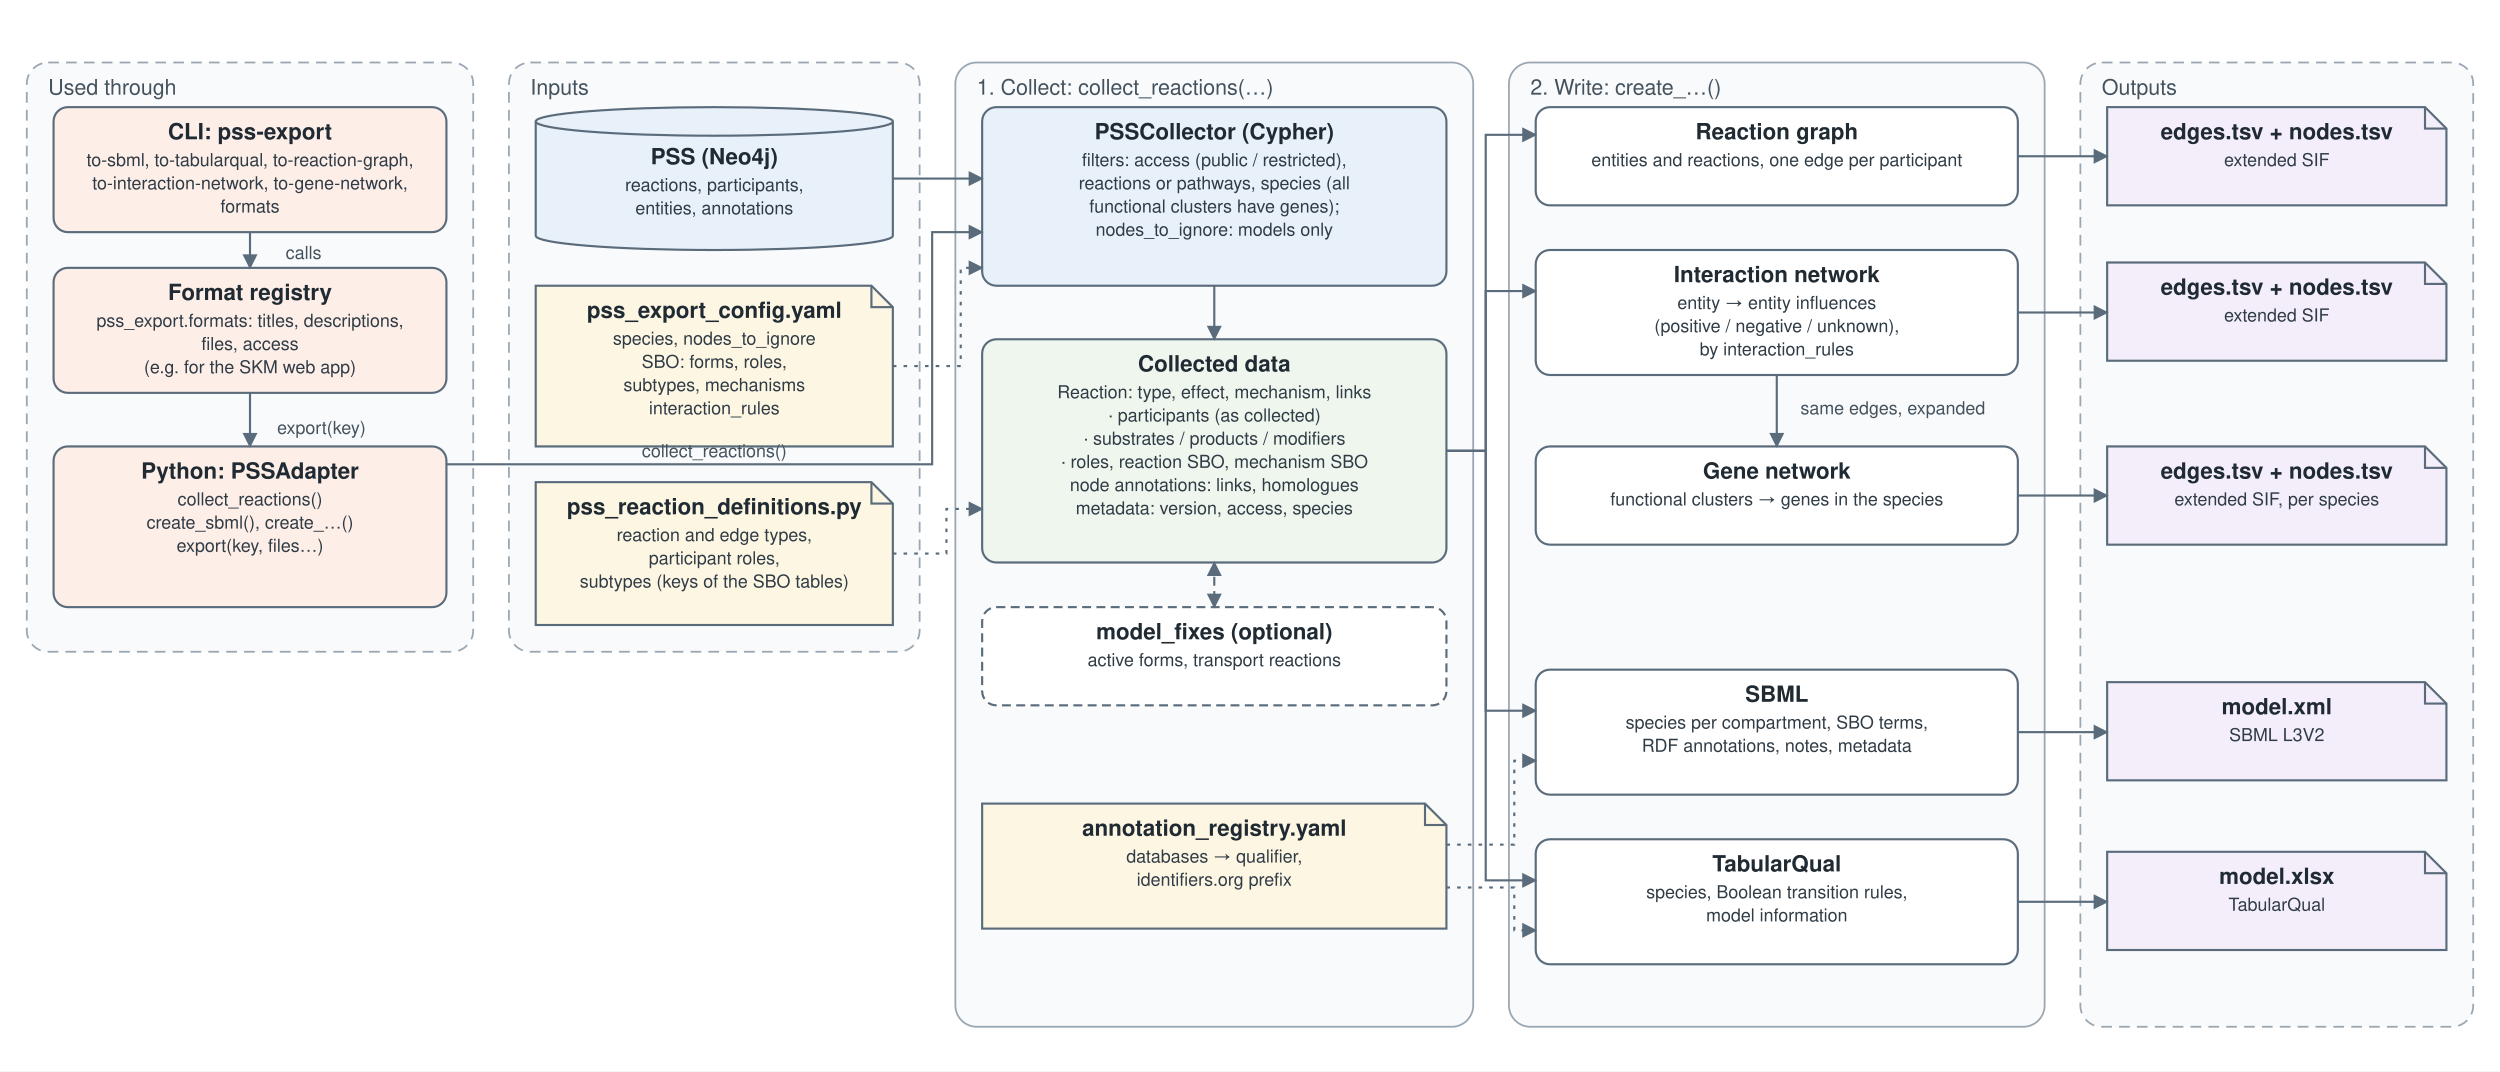
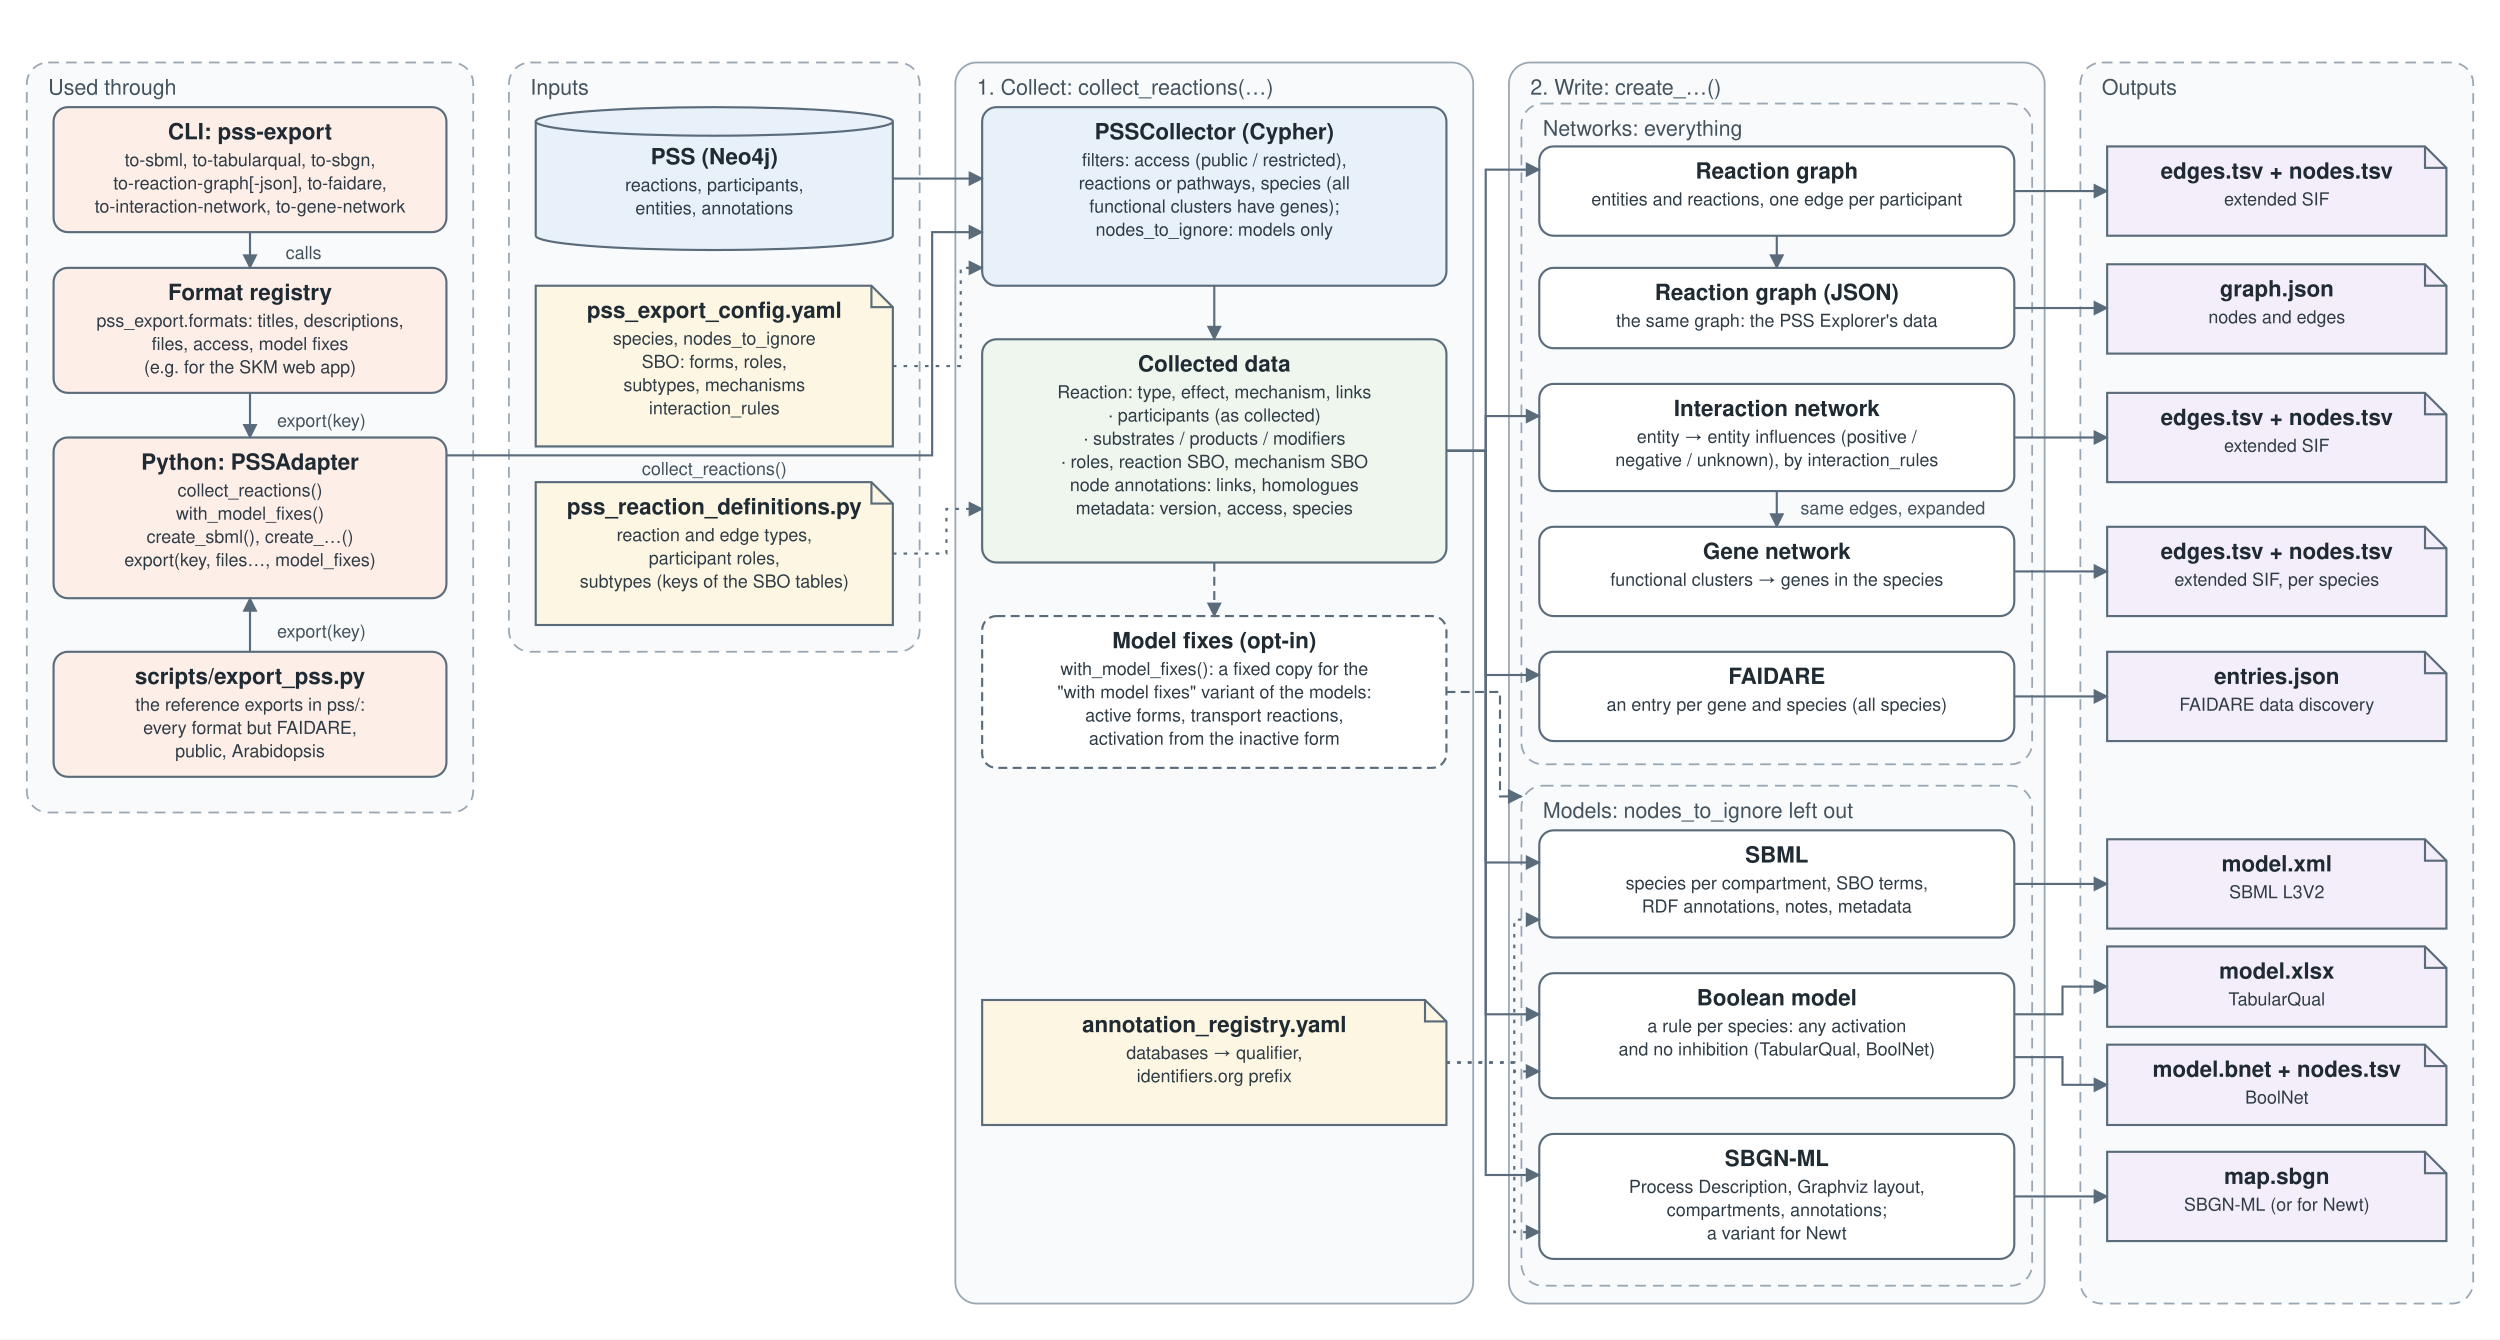
- <svg xmlns="http://www.w3.org/2000/svg" viewBox="0 0 1400 600" width="1400" height="600" font-family="Helvetica, Arial, sans-serif">
+ <svg xmlns="http://www.w3.org/2000/svg" viewBox="0 0 1400 750" width="1400" height="750" font-family="Helvetica, Arial, sans-serif">
  <defs>
    <marker id="arrow" viewBox="0 0 10 10" refX="9" refY="5" markerWidth="7" markerHeight="7" orient="auto">
      <path d="M0,0 L10,5 L0,10 z" fill="#5a6b7b" />
    </marker>
    <marker id="arrow-start" viewBox="0 0 10 10" refX="1" refY="5" markerWidth="7" markerHeight="7" orient="auto">
      <path d="M10,0 L0,5 L10,10 z" fill="#5a6b7b" />
    </marker>
    <style>
    .box { stroke: #5a6b7b; stroke-width: 1.2; }
    .group { fill: #f8fafb; stroke: #9aa7b3; stroke-width: 1; }
    .group-label { font-size: 12px; fill: #44525e; }
    .title { font-size: 12.5px; font-weight: bold; text-anchor: middle; fill: #1f2a33; }
    .small { font-size: 10px; text-anchor: middle; fill: #2f3b45; }
    .edge { fill: none; stroke: #5a6b7b; stroke-width: 1.2; }
    .edge-label { font-size: 10px; fill: #44525e; text-anchor: middle; }
  </style>
  </defs>
-   <rect width="1400" height="600" fill="#ffffff" />
-   <rect x="15" y="35" width="250" height="330" rx="12" class="group" stroke-dasharray="6,4" />
+   <rect width="1400" height="750" fill="#ffffff" />
+   <rect x="15" y="35" width="250" height="420" rx="12" class="group" stroke-dasharray="6,4" />
  <text x="27" y="53" class="group-label">Used through</text>
  <rect x="285" y="35" width="230" height="330" rx="12" class="group" stroke-dasharray="6,4" />
  <text x="297" y="53" class="group-label">Inputs</text>
-   <rect x="535" y="35" width="290" height="540" rx="12" class="group" />
+   <rect x="535" y="35" width="290" height="695" rx="12" class="group" />
  <text x="547" y="53" class="group-label">1. Collect: collect_reactions(…)</text>
-   <rect x="845" y="35" width="300" height="540" rx="12" class="group" />
+   <rect x="845" y="35" width="300" height="695" rx="12" class="group" />
  <text x="857" y="53" class="group-label">2. Write: create_…()</text>
-   <rect x="1165" y="35" width="220" height="540" rx="12" class="group" stroke-dasharray="6,4" />
+   <rect x="1165" y="35" width="220" height="695" rx="12" class="group" stroke-dasharray="6,4" />
  <text x="1177" y="53" class="group-label">Outputs</text>
+   <rect x="852" y="58" width="286" height="370" rx="12" class="group" stroke-dasharray="6,4" />
+   <text x="864" y="76" class="group-label">Networks: everything</text>
+   <rect x="852" y="440" width="286" height="280" rx="12" class="group" stroke-dasharray="6,4" />
+   <text x="864" y="458" class="group-label">Models: nodes_to_ignore left out</text>
  <rect x="30" y="60" width="220" height="70" rx="8" fill="#fdeee8" class="box" />
  <text x="140.0" y="78" class="title">CLI: pss-export</text>
-   <text x="140.0" y="93" class="small">to-sbml, to-tabularqual, to-reaction-graph,</text>
-   <text x="140.0" y="106" class="small">to-interaction-network, to-gene-network,</text>
-   <text x="140.0" y="119" class="small">formats</text>
+   <text x="140.0" y="93" class="small">to-sbml, to-tabularqual, to-sbgn,</text>
+   <text x="140.0" y="106" class="small">to-reaction-graph[-json], to-faidare,</text>
+   <text x="140.0" y="119" class="small">to-interaction-network, to-gene-network</text>
  <rect x="30" y="150" width="220" height="70" rx="8" fill="#fdeee8" class="box" />
  <text x="140.0" y="168" class="title">Format registry</text>
  <text x="140.0" y="183" class="small">pss_export.formats: titles, descriptions,</text>
-   <text x="140.0" y="196" class="small">files, access</text>
+   <text x="140.0" y="196" class="small">files, access, model fixes</text>
  <text x="140.0" y="209" class="small">(e.g. for the SKM web app)</text>
-   <rect x="30" y="250" width="220" height="90" rx="8" fill="#fdeee8" class="box" />
-   <text x="140.0" y="268" class="title">Python: PSSAdapter</text>
-   <text x="140.0" y="283" class="small">collect_reactions()</text>
-   <text x="140.0" y="296" class="small">create_sbml(), create_…()</text>
-   <text x="140.0" y="309" class="small">export(key, files…)</text>
+   <rect x="30" y="245" width="220" height="90" rx="8" fill="#fdeee8" class="box" />
+   <text x="140.0" y="263" class="title">Python: PSSAdapter</text>
+   <text x="140.0" y="278" class="small">collect_reactions()</text>
+   <text x="140.0" y="291" class="small">with_model_fixes()</text>
+   <text x="140.0" y="304" class="small">create_sbml(), create_…()</text>
+   <text x="140.0" y="317" class="small">export(key, files…, model_fixes)</text>
+   <rect x="30" y="365" width="220" height="70" rx="8" fill="#fdeee8" class="box" />
+   <text x="140.0" y="383" class="title">scripts/export_pss.py</text>
+   <text x="140.0" y="398" class="small">the reference exports in pss/:</text>
+   <text x="140.0" y="411" class="small">every format but FAIDARE,</text>
+   <text x="140.0" y="424" class="small">public, Arabidopsis</text>
  <path d="M300,68 v64 a100.0,8 0 0 0 200,0 v-64" fill="#e8f0fa" class="box" />
  <ellipse cx="400.0" cy="68" rx="100.0" ry="8" fill="#e8f0fa" class="box" />
  <text x="400.0" y="92" class="title">PSS (Neo4j)</text>
  <text x="400.0" y="107" class="small">reactions, participants,</text>
  <text x="400.0" y="120" class="small">entities, annotations</text>
-   <path d="M300,270 h188 l12,12 v68 h-200 z" fill="#fdf6e3" class="box" />
-   <path d="M488,270 v12 h12" fill="none" class="box" />
-   <text x="400.0" y="288" class="title">pss_reaction_definitions.py</text>
-   <text x="400.0" y="303" class="small">reaction and edge types,</text>
-   <text x="400.0" y="316" class="small">participant roles,</text>
-   <text x="400.0" y="329" class="small">subtypes (keys of the SBO tables)</text>
  <path d="M300,160 h188 l12,12 v78 h-200 z" fill="#fdf6e3" class="box" />
  <path d="M488,160 v12 h12" fill="none" class="box" />
  <text x="400.0" y="178" class="title">pss_export_config.yaml</text>
  <text x="400.0" y="193" class="small">species, nodes_to_ignore</text>
  <text x="400.0" y="206" class="small">SBO: forms, roles,</text>
  <text x="400.0" y="219" class="small">subtypes, mechanisms</text>
  <text x="400.0" y="232" class="small">interaction_rules</text>
+   <path d="M300,270 h188 l12,12 v68 h-200 z" fill="#fdf6e3" class="box" />
+   <path d="M488,270 v12 h12" fill="none" class="box" />
+   <text x="400.0" y="288" class="title">pss_reaction_definitions.py</text>
+   <text x="400.0" y="303" class="small">reaction and edge types,</text>
+   <text x="400.0" y="316" class="small">participant roles,</text>
+   <text x="400.0" y="329" class="small">subtypes (keys of the SBO tables)</text>
  <rect x="550" y="60" width="260" height="100" rx="8" fill="#e8f0fa" class="box" />
  <text x="680.0" y="78" class="title">PSSCollector (Cypher)</text>
  <text x="680.0" y="93" class="small">filters: access (public / restricted),</text>
  <text x="680.0" y="106" class="small">reactions or pathways, species (all</text>
  <text x="680.0" y="119" class="small">functional clusters have genes);</text>
  <text x="680.0" y="132" class="small">nodes_to_ignore: models only</text>
  <rect x="550" y="190" width="260" height="125" rx="8" fill="#eef6ee" class="box" />
  <text x="680.0" y="208" class="title">Collected data</text>
  <text x="680.0" y="223" class="small">Reaction: type, effect, mechanism, links</text>
  <text x="680.0" y="236" class="small">· participants (as collected)</text>
  <text x="680.0" y="249" class="small">· substrates / products / modifiers</text>
  <text x="680.0" y="262" class="small">· roles, reaction SBO, mechanism SBO</text>
  <text x="680.0" y="275" class="small">node annotations: links, homologues</text>
  <text x="680.0" y="288" class="small">metadata: version, access, species</text>
-   <rect x="550" y="340" width="260" height="55" rx="8" fill="#ffffff" class="box" stroke-dasharray="5,3" />
-   <text x="680.0" y="358" class="title">model_fixes (optional)</text>
-   <text x="680.0" y="373" class="small">active forms, transport reactions</text>
-   <path d="M550,450 h248 l12,12 v58 h-260 z" fill="#fdf6e3" class="box" />
-   <path d="M798,450 v12 h12" fill="none" class="box" />
-   <text x="680.0" y="468" class="title">annotation_registry.yaml</text>
-   <text x="680.0" y="483" class="small">databases → qualifier,</text>
-   <text x="680.0" y="496" class="small">identifiers.org prefix</text>
-   <rect x="860" y="60" width="270" height="55" rx="8" fill="#ffffff" class="box" />
-   <text x="995.0" y="78" class="title">Reaction graph</text>
-   <text x="995.0" y="93" class="small">entities and reactions, one edge per participant</text>
-   <rect x="860" y="140" width="270" height="70" rx="8" fill="#ffffff" class="box" />
-   <text x="995.0" y="158" class="title">Interaction network</text>
-   <text x="995.0" y="173" class="small">entity → entity influences</text>
-   <text x="995.0" y="186" class="small">(positive / negative / unknown),</text>
-   <text x="995.0" y="199" class="small">by interaction_rules</text>
-   <rect x="860" y="250" width="270" height="55" rx="8" fill="#ffffff" class="box" />
-   <text x="995.0" y="268" class="title">Gene network</text>
-   <text x="995.0" y="283" class="small">functional clusters → genes in the species</text>
-   <rect x="860" y="375" width="270" height="70" rx="8" fill="#ffffff" class="box" />
-   <text x="995.0" y="393" class="title">SBML</text>
-   <text x="995.0" y="408" class="small">species per compartment, SBO terms,</text>
-   <text x="995.0" y="421" class="small">RDF annotations, notes, metadata</text>
-   <rect x="860" y="470" width="270" height="70" rx="8" fill="#ffffff" class="box" />
-   <text x="995.0" y="488" class="title">TabularQual</text>
-   <text x="995.0" y="503" class="small">species, Boolean transition rules,</text>
-   <text x="995.0" y="516" class="small">model information</text>
-   <path d="M1180,60 h178 l12,12 v43 h-190 z" fill="#f3eefa" class="box" />
-   <path d="M1358,60 v12 h12" fill="none" class="box" />
-   <text x="1275.0" y="78" class="title">edges.tsv + nodes.tsv</text>
-   <text x="1275.0" y="93" class="small">extended SIF</text>
-   <path d="M1180,147 h178 l12,12 v43 h-190 z" fill="#f3eefa" class="box" />
-   <path d="M1358,147 v12 h12" fill="none" class="box" />
-   <text x="1275.0" y="165" class="title">edges.tsv + nodes.tsv</text>
-   <text x="1275.0" y="180" class="small">extended SIF</text>
-   <path d="M1180,250 h178 l12,12 v43 h-190 z" fill="#f3eefa" class="box" />
-   <path d="M1358,250 v12 h12" fill="none" class="box" />
-   <text x="1275.0" y="268" class="title">edges.tsv + nodes.tsv</text>
-   <text x="1275.0" y="283" class="small">extended SIF, per species</text>
-   <path d="M1180,382 h178 l12,12 v43 h-190 z" fill="#f3eefa" class="box" />
-   <path d="M1358,382 v12 h12" fill="none" class="box" />
-   <text x="1275.0" y="400" class="title">model.xml</text>
-   <text x="1275.0" y="415" class="small">SBML L3V2</text>
-   <path d="M1180,477 h178 l12,12 v43 h-190 z" fill="#f3eefa" class="box" />
-   <path d="M1358,477 v12 h12" fill="none" class="box" />
-   <text x="1275.0" y="495" class="title">model.xlsx</text>
-   <text x="1275.0" y="510" class="small">TabularQual</text>
+   <rect x="550" y="345" width="260" height="85" rx="8" fill="#ffffff" class="box" stroke-dasharray="5,3" />
+   <text x="680.0" y="363" class="title">Model fixes (opt-in)</text>
+   <text x="680.0" y="378" class="small">with_model_fixes(): a fixed copy for the</text>
+   <text x="680.0" y="391" class="small">"with model fixes" variant of the models:</text>
+   <text x="680.0" y="404" class="small">active forms, transport reactions,</text>
+   <text x="680.0" y="417" class="small">activation from the inactive form</text>
+   <path d="M550,560 h248 l12,12 v58 h-260 z" fill="#fdf6e3" class="box" />
+   <path d="M798,560 v12 h12" fill="none" class="box" />
+   <text x="680.0" y="578" class="title">annotation_registry.yaml</text>
+   <text x="680.0" y="593" class="small">databases → qualifier,</text>
+   <text x="680.0" y="606" class="small">identifiers.org prefix</text>
+   <rect x="862" y="82" width="266" height="50" rx="8" fill="#ffffff" class="box" />
+   <text x="995.0" y="100" class="title">Reaction graph</text>
+   <text x="995.0" y="115" class="small">entities and reactions, one edge per participant</text>
+   <rect x="862" y="150" width="266" height="45" rx="8" fill="#ffffff" class="box" />
+   <text x="995.0" y="168" class="title">Reaction graph (JSON)</text>
+   <text x="995.0" y="183" class="small">the same graph: the PSS Explorer's data</text>
+   <rect x="862" y="215" width="266" height="60" rx="8" fill="#ffffff" class="box" />
+   <text x="995.0" y="233" class="title">Interaction network</text>
+   <text x="995.0" y="248" class="small">entity → entity influences (positive /</text>
+   <text x="995.0" y="261" class="small">negative / unknown), by interaction_rules</text>
+   <rect x="862" y="295" width="266" height="50" rx="8" fill="#ffffff" class="box" />
+   <text x="995.0" y="313" class="title">Gene network</text>
+   <text x="995.0" y="328" class="small">functional clusters → genes in the species</text>
+   <rect x="862" y="365" width="266" height="50" rx="8" fill="#ffffff" class="box" />
+   <text x="995.0" y="383" class="title">FAIDARE</text>
+   <text x="995.0" y="398" class="small">an entry per gene and species (all species)</text>
+   <rect x="862" y="465" width="266" height="60" rx="8" fill="#ffffff" class="box" />
+   <text x="995.0" y="483" class="title">SBML</text>
+   <text x="995.0" y="498" class="small">species per compartment, SBO terms,</text>
+   <text x="995.0" y="511" class="small">RDF annotations, notes, metadata</text>
+   <rect x="862" y="545" width="266" height="70" rx="8" fill="#ffffff" class="box" />
+   <text x="995.0" y="563" class="title">Boolean model</text>
+   <text x="995.0" y="578" class="small">a rule per species: any activation</text>
+   <text x="995.0" y="591" class="small">and no inhibition (TabularQual, BoolNet)</text>
+   <rect x="862" y="635" width="266" height="70" rx="8" fill="#ffffff" class="box" />
+   <text x="995.0" y="653" class="title">SBGN-ML</text>
+   <text x="995.0" y="668" class="small">Process Description, Graphviz layout,</text>
+   <text x="995.0" y="681" class="small">compartments, annotations;</text>
+   <text x="995.0" y="694" class="small">a variant for Newt</text>
+   <path d="M1180,82 h178 l12,12 v38 h-190 z" fill="#f3eefa" class="box" />
+   <path d="M1358,82 v12 h12" fill="none" class="box" />
+   <text x="1275.0" y="100" class="title">edges.tsv + nodes.tsv</text>
+   <text x="1275.0" y="115" class="small">extended SIF</text>
+   <path d="M1180,148 h178 l12,12 v38 h-190 z" fill="#f3eefa" class="box" />
+   <path d="M1358,148 v12 h12" fill="none" class="box" />
+   <text x="1275.0" y="166" class="title">graph.json</text>
+   <text x="1275.0" y="181" class="small">nodes and edges</text>
+   <path d="M1180,220 h178 l12,12 v38 h-190 z" fill="#f3eefa" class="box" />
+   <path d="M1358,220 v12 h12" fill="none" class="box" />
+   <text x="1275.0" y="238" class="title">edges.tsv + nodes.tsv</text>
+   <text x="1275.0" y="253" class="small">extended SIF</text>
+   <path d="M1180,295 h178 l12,12 v38 h-190 z" fill="#f3eefa" class="box" />
+   <path d="M1358,295 v12 h12" fill="none" class="box" />
+   <text x="1275.0" y="313" class="title">edges.tsv + nodes.tsv</text>
+   <text x="1275.0" y="328" class="small">extended SIF, per species</text>
+   <path d="M1180,365 h178 l12,12 v38 h-190 z" fill="#f3eefa" class="box" />
+   <path d="M1358,365 v12 h12" fill="none" class="box" />
+   <text x="1275.0" y="383" class="title">entries.json</text>
+   <text x="1275.0" y="398" class="small">FAIDARE data discovery</text>
+   <path d="M1180,470 h178 l12,12 v38 h-190 z" fill="#f3eefa" class="box" />
+   <path d="M1358,470 v12 h12" fill="none" class="box" />
+   <text x="1275.0" y="488" class="title">model.xml</text>
+   <text x="1275.0" y="503" class="small">SBML L3V2</text>
+   <path d="M1180,530 h178 l12,12 v33 h-190 z" fill="#f3eefa" class="box" />
+   <path d="M1358,530 v12 h12" fill="none" class="box" />
+   <text x="1275.0" y="548" class="title">model.xlsx</text>
+   <text x="1275.0" y="563" class="small">TabularQual</text>
+   <path d="M1180,585 h178 l12,12 v33 h-190 z" fill="#f3eefa" class="box" />
+   <path d="M1358,585 v12 h12" fill="none" class="box" />
+   <text x="1275.0" y="603" class="title">model.bnet + nodes.tsv</text>
+   <text x="1275.0" y="618" class="small">BoolNet</text>
+   <path d="M1180,645 h178 l12,12 v38 h-190 z" fill="#f3eefa" class="box" />
+   <path d="M1358,645 v12 h12" fill="none" class="box" />
+   <text x="1275.0" y="663" class="title">map.sbgn</text>
+   <text x="1275.0" y="678" class="small">SBGN-ML (or for Newt)</text>
  <path d="M140.0,130 L140.0,150" class="edge" marker-end="url(#arrow)" />
  <text x="170" y="145" class="edge-label">calls</text>
-   <path d="M140.0,220 L140.0,250" class="edge" marker-end="url(#arrow)" />
-   <text x="180" y="243" class="edge-label">export(key)</text>
-   <path d="M250,260.0 L522,260.0 L522,130 L550,130" class="edge" marker-end="url(#arrow)" />
-   <text x="400" y="256" class="edge-label">collect_reactions()</text>
+   <path d="M140.0,220 L140.0,245" class="edge" marker-end="url(#arrow)" />
+   <text x="180" y="239" class="edge-label">export(key)</text>
+   <path d="M140.0,365 L140.0,335" class="edge" marker-end="url(#arrow)" />
+   <text x="180" y="357" class="edge-label">export(key)</text>
+   <path d="M250,255.0 L522,255.0 L522,130 L550,130" class="edge" marker-end="url(#arrow)" />
+   <text x="400" y="266" class="edge-label">collect_reactions()</text>
  <path d="M500,100.0 L550,100.0" class="edge" marker-end="url(#arrow)" />
  <path d="M500,205.0 L538,205.0 L538,150 L550,150" class="edge" stroke-dasharray="2,4" marker-end="url(#arrow)" />
  <path d="M680.0,160 L680.0,190" class="edge" marker-end="url(#arrow)" />
  <path d="M500,310.0 L530,310.0 L530,285 L550,285" class="edge" stroke-dasharray="2,4" marker-end="url(#arrow)" />
-   <path d="M680.0,315 L680.0,340" class="edge" stroke-dasharray="5,3" marker-end="url(#arrow)" marker-start="url(#arrow-start)" />
-   <path d="M810,252.5 L832,252.5 L832,75.5 L860,75.5" class="edge" marker-end="url(#arrow)" />
-   <path d="M810,252.5 L832,252.5 L832,163.0 L860,163.0" class="edge" marker-end="url(#arrow)" />
-   <path d="M810,252.5 L832,252.5 L832,398.0 L860,398.0" class="edge" marker-end="url(#arrow)" />
-   <path d="M810,252.5 L832,252.5 L832,493.0 L860,493.0" class="edge" marker-end="url(#arrow)" />
-   <path d="M995.0,210 L995.0,250" class="edge" marker-end="url(#arrow)" />
-   <text x="1060" y="232" class="edge-label">same edges, expanded</text>
-   <path d="M810,473.0 L848,473.0 L848,426.0 L860,426.0" class="edge" stroke-dasharray="2,4" marker-end="url(#arrow)" />
-   <path d="M810,497.0 L848,497.0 L848,521.0 L860,521.0" class="edge" stroke-dasharray="2,4" marker-end="url(#arrow)" />
-   <path d="M1130,87.5 L1180,87.5" class="edge" marker-end="url(#arrow)" />
-   <path d="M1130,175.0 L1180,175.0" class="edge" marker-end="url(#arrow)" />
-   <path d="M1130,277.5 L1180,277.5" class="edge" marker-end="url(#arrow)" />
-   <path d="M1130,410.0 L1180,410.0" class="edge" marker-end="url(#arrow)" />
-   <path d="M1130,505.0 L1180,505.0" class="edge" marker-end="url(#arrow)" />
+   <path d="M680.0,315 L680.0,345" class="edge" stroke-dasharray="5,3" marker-end="url(#arrow)" />
+   <path d="M810,252.5 L832,252.5 L832,95.0 L862,95.0" class="edge" marker-end="url(#arrow)" />
+   <path d="M810,252.5 L832,252.5 L832,233.0 L862,233.0" class="edge" marker-end="url(#arrow)" />
+   <path d="M810,252.5 L832,252.5 L832,378.0 L862,378.0" class="edge" marker-end="url(#arrow)" />
+   <path d="M810,252.5 L832,252.5 L832,483.0 L862,483.0" class="edge" marker-end="url(#arrow)" />
+   <path d="M810,252.5 L832,252.5 L832,568.0 L862,568.0" class="edge" marker-end="url(#arrow)" />
+   <path d="M810,252.5 L832,252.5 L832,658.0 L862,658.0" class="edge" marker-end="url(#arrow)" />
+   <path d="M810,387.5 L840,387.5 L840,446 L852,446" class="edge" stroke-dasharray="5,3" marker-end="url(#arrow)" />
+   <path d="M995.0,132 L995.0,150" class="edge" marker-end="url(#arrow)" />
+   <path d="M995.0,275 L995.0,295" class="edge" marker-end="url(#arrow)" />
+   <text x="1060" y="288" class="edge-label">same edges, expanded</text>
+   <path d="M810,595.0 L848,595.0 L848,515.0 L862,515.0" class="edge" stroke-dasharray="2,4" marker-end="url(#arrow)" />
+   <path d="M810,595.0 L848,595.0 L848,600.0 L862,600.0" class="edge" stroke-dasharray="2,4" marker-end="url(#arrow)" />
+   <path d="M810,595.0 L848,595.0 L848,690.0 L862,690.0" class="edge" stroke-dasharray="2,4" marker-end="url(#arrow)" />
+   <path d="M1128,107.0 L1180,107.0" class="edge" marker-end="url(#arrow)" />
+   <path d="M1128,172.5 L1180,172.5" class="edge" marker-end="url(#arrow)" />
+   <path d="M1128,245.0 L1180,245.0" class="edge" marker-end="url(#arrow)" />
+   <path d="M1128,320.0 L1180,320.0" class="edge" marker-end="url(#arrow)" />
+   <path d="M1128,390.0 L1180,390.0" class="edge" marker-end="url(#arrow)" />
+   <path d="M1128,495.0 L1180,495.0" class="edge" marker-end="url(#arrow)" />
+   <path d="M1128,670.0 L1180,670.0" class="edge" marker-end="url(#arrow)" />
+   <path d="M1128,568.0 L1155,568.0 L1155,552.5 L1180,552.5" class="edge" marker-end="url(#arrow)" />
+   <path d="M1128,592.0 L1155,592.0 L1155,607.5 L1180,607.5" class="edge" marker-end="url(#arrow)" />
</svg>
